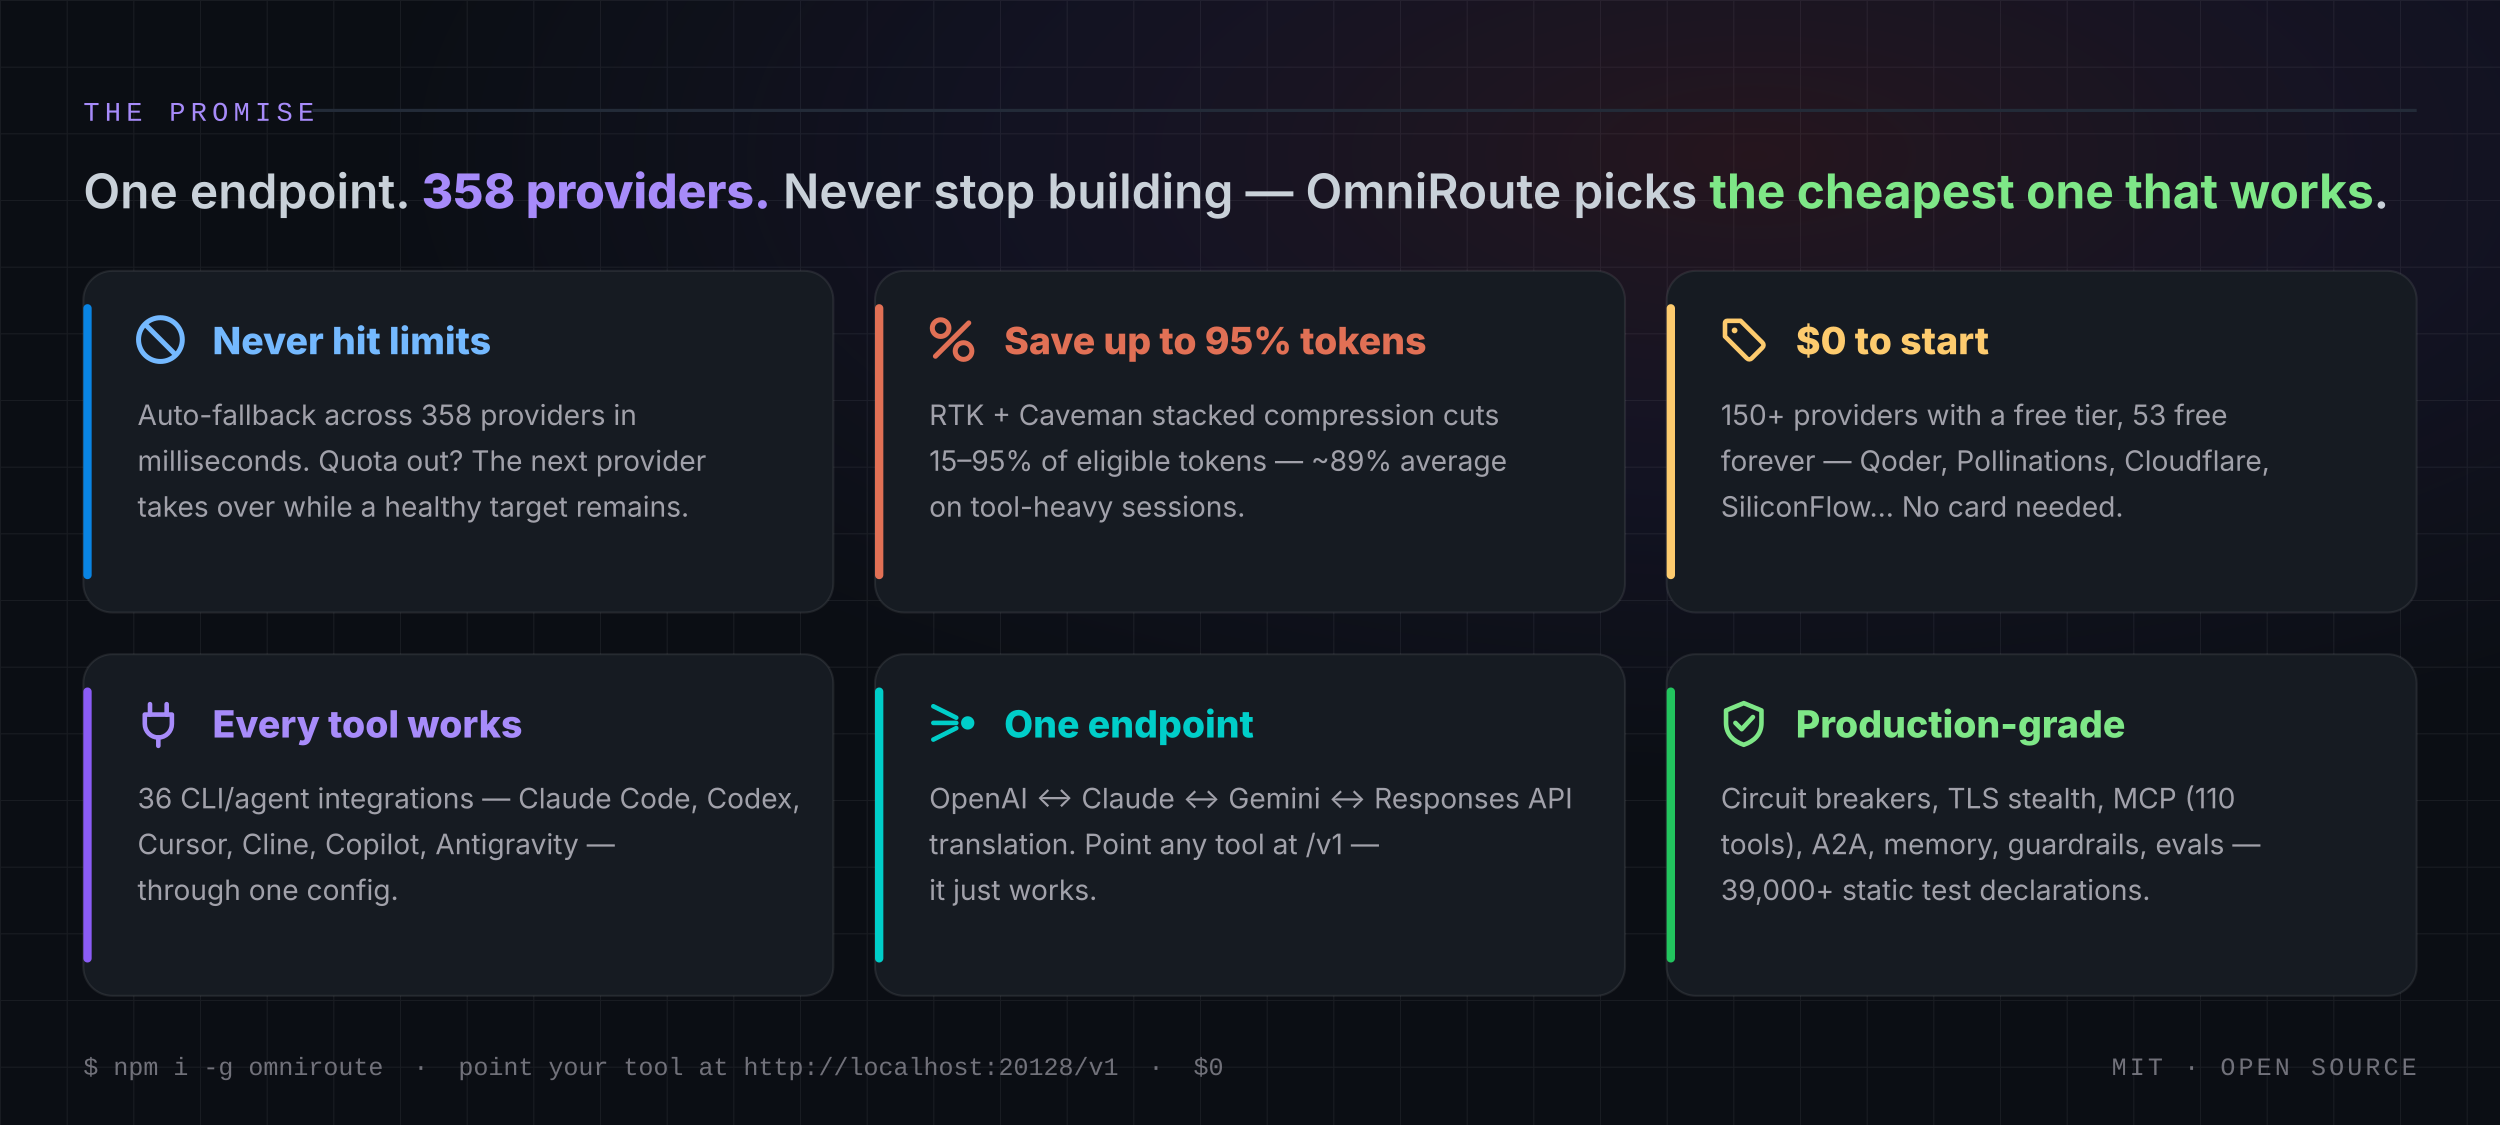
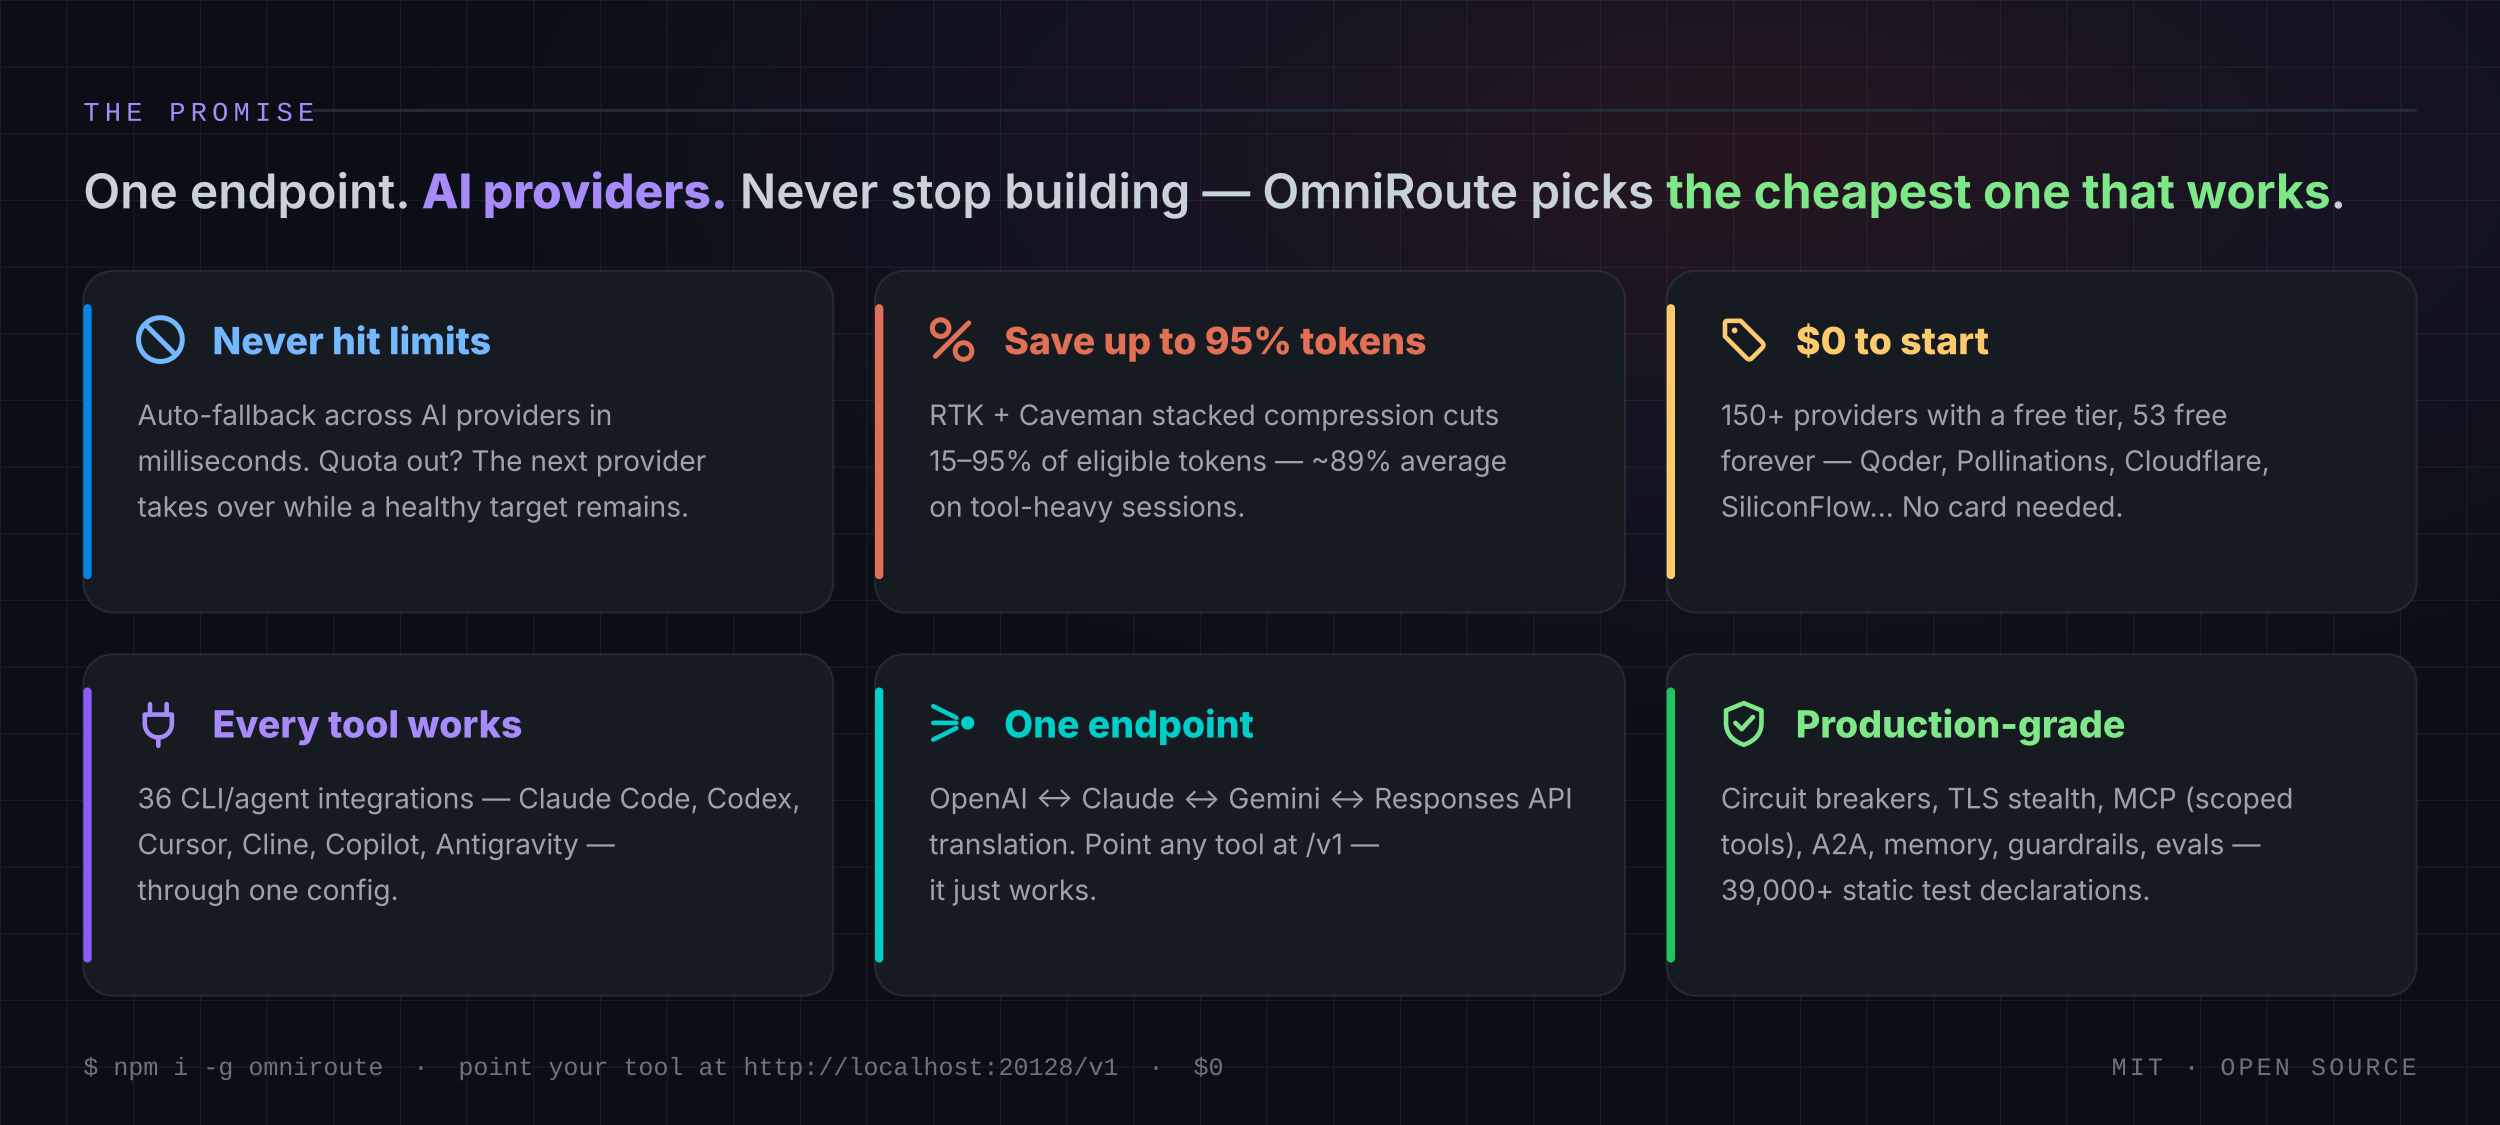
- <svg xmlns="http://www.w3.org/2000/svg" viewBox="0 0 1200 540" role="img" aria-label="The OmniRoute promise: one endpoint and 358 providers. Six pillars. Resilient fallback: automatic routing continues while another healthy target is available. Save up to 95 percent of eligible tokens: RTK plus Caveman stacked compression averages about 89 percent on tool-heavy sessions. Zero dollars to start: 150+ providers with a free tier and 54 recurring or keyless free-forever providers. Every tool works: 36 CLI and agent integration records, including Claude Code, Codex, Cursor, Cline, Copilot and Antigravity, through one config. One endpoint: OpenAI, Claude, Gemini and Responses API translation at /v1. Production controls: circuit breakers, TLS stealth, MCP with 110 tools, A2A, memory, guardrails, evals, and 39,000+ static test declarations across 5,100+ tracked test files.">
+ <svg xmlns="http://www.w3.org/2000/svg" viewBox="0 0 1200 540" role="img" aria-label="The OmniRoute promise: one endpoint and AI providers. Six pillars. Resilient fallback: automatic routing continues while another healthy target is available. Save up to 95 percent of eligible tokens: RTK plus Caveman stacked compression averages about 89 percent on tool-heavy sessions. Zero dollars to start: 150+ providers with a free tier and 54 recurring or keyless free-forever providers. Every tool works: 36 CLI and agent integration records, including Claude Code, Codex, Cursor, Cline, Copilot and Antigravity, through one config. One endpoint: OpenAI, Claude, Gemini and Responses API translation at /v1. Production controls: circuit breakers, TLS stealth, MCP server with scoped tools, A2A, memory, guardrails, evals, and 39,000+ static test declarations across 5,100+ tracked test files.">
  <defs>
    <pattern id="gridPaperP" width="32" height="32" patternUnits="userSpaceOnUse">
      <path d="M 32 0 L 0 0 0 32" fill="none" stroke="#ffffff" stroke-opacity="0.06" stroke-width="1" />
    </pattern>
    <radialGradient id="bgGlowP" cx="70%" cy="14%" r="55%">
      <stop offset="0%" stop-color="#e54d5e" stop-opacity="0.12" />
      <stop offset="55%" stop-color="#8b5cf6" stop-opacity="0.06" />
      <stop offset="100%" stop-color="#6366f1" stop-opacity="0" />
    </radialGradient>
  </defs>
  <rect width="1200" height="540" fill="#0b0e14" />
  <rect width="1200" height="540" fill="url(#gridPaperP)" />
  <rect width="1200" height="540" fill="url(#bgGlowP)" />
  <g>
    <text x="40" y="58" font-family="Consolas, 'Courier New', monospace" font-size="13" letter-spacing="2.5" fill="#a78bfa">THE PROMISE</text>
    <line x1="150" y1="53" x2="1160" y2="53" stroke="#232b38" stroke-width="1.5" />
  </g>
  <g>
-     <text x="40" y="100" font-family="Inter, 'Segoe UI', Arial, Helvetica, system-ui, sans-serif" font-size="23" font-weight="600" fill="#c9d1d9">One endpoint. <tspan fill="#a78bfa" font-weight="800">358 providers.</tspan> Never stop building — OmniRoute picks <tspan fill="#7ee787" font-weight="700">the cheapest one that works</tspan>.</text>
+     <text x="40" y="100" font-family="Inter, 'Segoe UI', Arial, Helvetica, system-ui, sans-serif" font-size="23" font-weight="600" fill="#c9d1d9">One endpoint. <tspan fill="#a78bfa" font-weight="800">AI providers.</tspan> Never stop building — OmniRoute picks <tspan fill="#7ee787" font-weight="700">the cheapest one that works</tspan>.</text>
  </g>
  <g font-family="Inter, 'Segoe UI', Arial, Helvetica, system-ui, sans-serif">
    <g>
      <rect x="40" y="130" width="360" height="164" rx="14" fill="#161b22" stroke="#ffffff" stroke-opacity="0.08" stroke-width="1" />
      <rect x="40" y="130" width="360" height="164" rx="14" fill="none" stroke="#74b9ff" stroke-width="1.5" opacity="0">
        <animate attributeName="opacity" values="0;0.9;0;0" keyTimes="0;0.055;0.12;1" dur="12s" begin="3s" repeatCount="indefinite" />
      </rect>
      <rect x="40" y="146" width="4" height="132" rx="2" fill="#0984e3" />
      <g transform="translate(66,152)" stroke="#74b9ff" stroke-width="2.4" fill="none" stroke-linecap="round">
        <circle cx="11" cy="11" r="10.5" />
        <line x1="3.9" y1="3.9" x2="18.1" y2="18.1" />
      </g>
      <text x="102" y="170" font-size="18" font-weight="800" fill="#74b9ff">Never hit limits</text>
-       <text x="66" y="204" font-size="13.5" fill="#a1a1aa">Auto-fallback across 358 providers in</text>
+       <text x="66" y="204" font-size="13.5" fill="#a1a1aa">Auto-fallback across AI providers in</text>
      <text x="66" y="226" font-size="13.5" fill="#a1a1aa">milliseconds. Quota out? The next provider</text>
      <text x="66" y="248" font-size="13.5" fill="#a1a1aa">takes over while a healthy target remains.</text>
    </g>
    <g>
      <rect x="420" y="130" width="360" height="164" rx="14" fill="#161b22" stroke="#ffffff" stroke-opacity="0.08" stroke-width="1" />
      <rect x="420" y="130" width="360" height="164" rx="14" fill="none" stroke="#e17055" stroke-width="1.5" opacity="0">
        <animate attributeName="opacity" values="0;0;0.9;0;0" keyTimes="0;0.167;0.222;0.287;1" dur="12s" begin="3s" repeatCount="indefinite" />
      </rect>
      <rect x="420" y="146" width="4" height="132" rx="2" fill="#e17055" />
      <g transform="translate(446,152)" stroke="#e17055" stroke-width="2.4" fill="none" stroke-linecap="round">
        <circle cx="5.5" cy="5.5" r="4" />
        <circle cx="16.5" cy="16.5" r="4" />
        <line x1="19" y1="3" x2="3" y2="19" />
      </g>
      <text x="482" y="170" font-size="18" font-weight="800" fill="#e17055">Save up to 95% tokens</text>
      <text x="446" y="204" font-size="13.5" fill="#a1a1aa">RTK + Caveman stacked compression cuts</text>
      <text x="446" y="226" font-size="13.5" fill="#a1a1aa">15–95% of eligible tokens — ~89% average</text>
      <text x="446" y="248" font-size="13.5" fill="#a1a1aa">on tool-heavy sessions.</text>
    </g>
    <g>
      <rect x="800" y="130" width="360" height="164" rx="14" fill="#161b22" stroke="#ffffff" stroke-opacity="0.08" stroke-width="1" />
      <rect x="800" y="130" width="360" height="164" rx="14" fill="none" stroke="#fdcb6e" stroke-width="1.5" opacity="0">
        <animate attributeName="opacity" values="0;0;0.9;0;0" keyTimes="0;0.334;0.389;0.454;1" dur="12s" begin="3s" repeatCount="indefinite" />
      </rect>
      <rect x="800" y="146" width="4" height="132" rx="2" fill="#fdcb6e" />
      <g transform="translate(826,152)" stroke="#fdcb6e" stroke-width="2.2" fill="none" stroke-linecap="round" stroke-linejoin="round">
        <path d="M 2,9.5 L 2,3 A 1,1 0 0 1 3,2 L 9.5,2 L 20,12.5 A 1.6,1.6 0 0 1 20,14.8 L 14.8,20 A 1.6,1.6 0 0 1 12.5,20 Z" />
        <circle cx="6.6" cy="6.6" r="1.4" fill="#fdcb6e" stroke="none" />
      </g>
      <text x="862" y="170" font-size="18" font-weight="800" fill="#fdcb6e">$0 to start</text>
      <text x="826" y="204" font-size="13.5" fill="#a1a1aa">150+ providers with a free tier, 53 free</text>
      <text x="826" y="226" font-size="13.5" fill="#a1a1aa">forever — Qoder, Pollinations, Cloudflare,</text>
      <text x="826" y="248" font-size="13.5" fill="#a1a1aa">SiliconFlow… No card needed.</text>
    </g>
    <g>
      <rect x="40" y="314" width="360" height="164" rx="14" fill="#161b22" stroke="#ffffff" stroke-opacity="0.08" stroke-width="1" />
      <rect x="40" y="314" width="360" height="164" rx="14" fill="none" stroke="#a78bfa" stroke-width="1.5" opacity="0">
        <animate attributeName="opacity" values="0;0;0.9;0;0" keyTimes="0;0.5;0.555;0.62;1" dur="12s" begin="3s" repeatCount="indefinite" />
      </rect>
      <rect x="40" y="330" width="4" height="132" rx="2" fill="#8b5cf6" />
      <g transform="translate(66,336)" stroke="#a78bfa" stroke-width="2.2" fill="none" stroke-linecap="round" stroke-linejoin="round">
        <path d="M 6,2 L 6,7 M 14,2 L 14,7" />
        <path d="M 3.5,7 L 16.5,7 L 16.5,11.5 A 6.5,6.5 0 0 1 10,18 A 6.5,6.5 0 0 1 3.5,11.5 Z" />
        <path d="M 10,18 L 10,22" />
      </g>
      <text x="102" y="354" font-size="18" font-weight="800" fill="#a78bfa">Every tool works</text>
      <text x="66" y="388" font-size="13.5" fill="#a1a1aa">36 CLI/agent integrations — Claude Code, Codex,</text>
      <text x="66" y="410" font-size="13.5" fill="#a1a1aa">Cursor, Cline, Copilot, Antigravity —</text>
      <text x="66" y="432" font-size="13.5" fill="#a1a1aa">through one config.</text>
    </g>
    <g>
      <rect x="420" y="314" width="360" height="164" rx="14" fill="#161b22" stroke="#ffffff" stroke-opacity="0.08" stroke-width="1" />
      <rect x="420" y="314" width="360" height="164" rx="14" fill="none" stroke="#00cec9" stroke-width="1.5" opacity="0">
        <animate attributeName="opacity" values="0;0;0.9;0;0" keyTimes="0;0.667;0.722;0.787;1" dur="12s" begin="3s" repeatCount="indefinite" />
      </rect>
      <rect x="420" y="330" width="4" height="132" rx="2" fill="#00cec9" />
      <g transform="translate(446,336)" stroke="#00cec9" stroke-width="2.2" fill="none" stroke-linecap="round">
        <path d="M 2,3 L 13,8.5 M 2,11 L 13,11 M 2,19 L 13,13.5" />
        <circle cx="18.5" cy="11" r="3.2" fill="#00cec9" stroke="none" />
      </g>
      <text x="482" y="354" font-size="18" font-weight="800" fill="#00cec9">One endpoint</text>
      <text x="446" y="388" font-size="13.5" fill="#a1a1aa">OpenAI ↔ Claude ↔ Gemini ↔ Responses API</text>
      <text x="446" y="410" font-size="13.5" fill="#a1a1aa">translation. Point any tool at /v1 —</text>
      <text x="446" y="432" font-size="13.5" fill="#a1a1aa">it just works.</text>
    </g>
    <g>
      <rect x="800" y="314" width="360" height="164" rx="14" fill="#161b22" stroke="#ffffff" stroke-opacity="0.08" stroke-width="1" />
      <rect x="800" y="314" width="360" height="164" rx="14" fill="none" stroke="#7ee787" stroke-width="1.5" opacity="0">
        <animate attributeName="opacity" values="0;0;0.9;0;0" keyTimes="0;0.834;0.889;0.954;1" dur="12s" begin="3s" repeatCount="indefinite" />
      </rect>
      <rect x="800" y="330" width="4" height="132" rx="2" fill="#22c55e" />
      <g transform="translate(826,336)" stroke="#7ee787" stroke-width="2.2" fill="none" stroke-linecap="round" stroke-linejoin="round">
        <path d="M 11,1.5 L 19.5,5 L 19.5,11 C 19.5,16.5 16,19.8 11,21.5 C 6,19.8 2.5,16.5 2.5,11 L 2.5,5 Z" />
        <path d="M 7,11 L 10,14 L 15.4,8.2" />
      </g>
      <text x="862" y="354" font-size="18" font-weight="800" fill="#7ee787">Production-grade</text>
-       <text x="826" y="388" font-size="13.5" fill="#a1a1aa">Circuit breakers, TLS stealth, MCP (110</text>
+       <text x="826" y="388" font-size="13.5" fill="#a1a1aa">Circuit breakers, TLS stealth, MCP (scoped</text>
      <text x="826" y="410" font-size="13.5" fill="#a1a1aa">tools), A2A, memory, guardrails, evals —</text>
      <text x="826" y="432" font-size="13.5" fill="#a1a1aa">39,000+ static test declarations.</text>
    </g>
  </g>
  <g>
    <text x="40" y="516" font-family="Consolas, 'Courier New', monospace" font-size="12" fill="#71717a">$ npm i -g omniroute  ·  point your tool at http://localhost:20128/v1  ·  $0</text>
    <text x="1160" y="516" text-anchor="end" font-family="Consolas, 'Courier New', monospace" font-size="12" letter-spacing="1.5" fill="#71717a">MIT · OPEN SOURCE</text>
  </g>
</svg>
